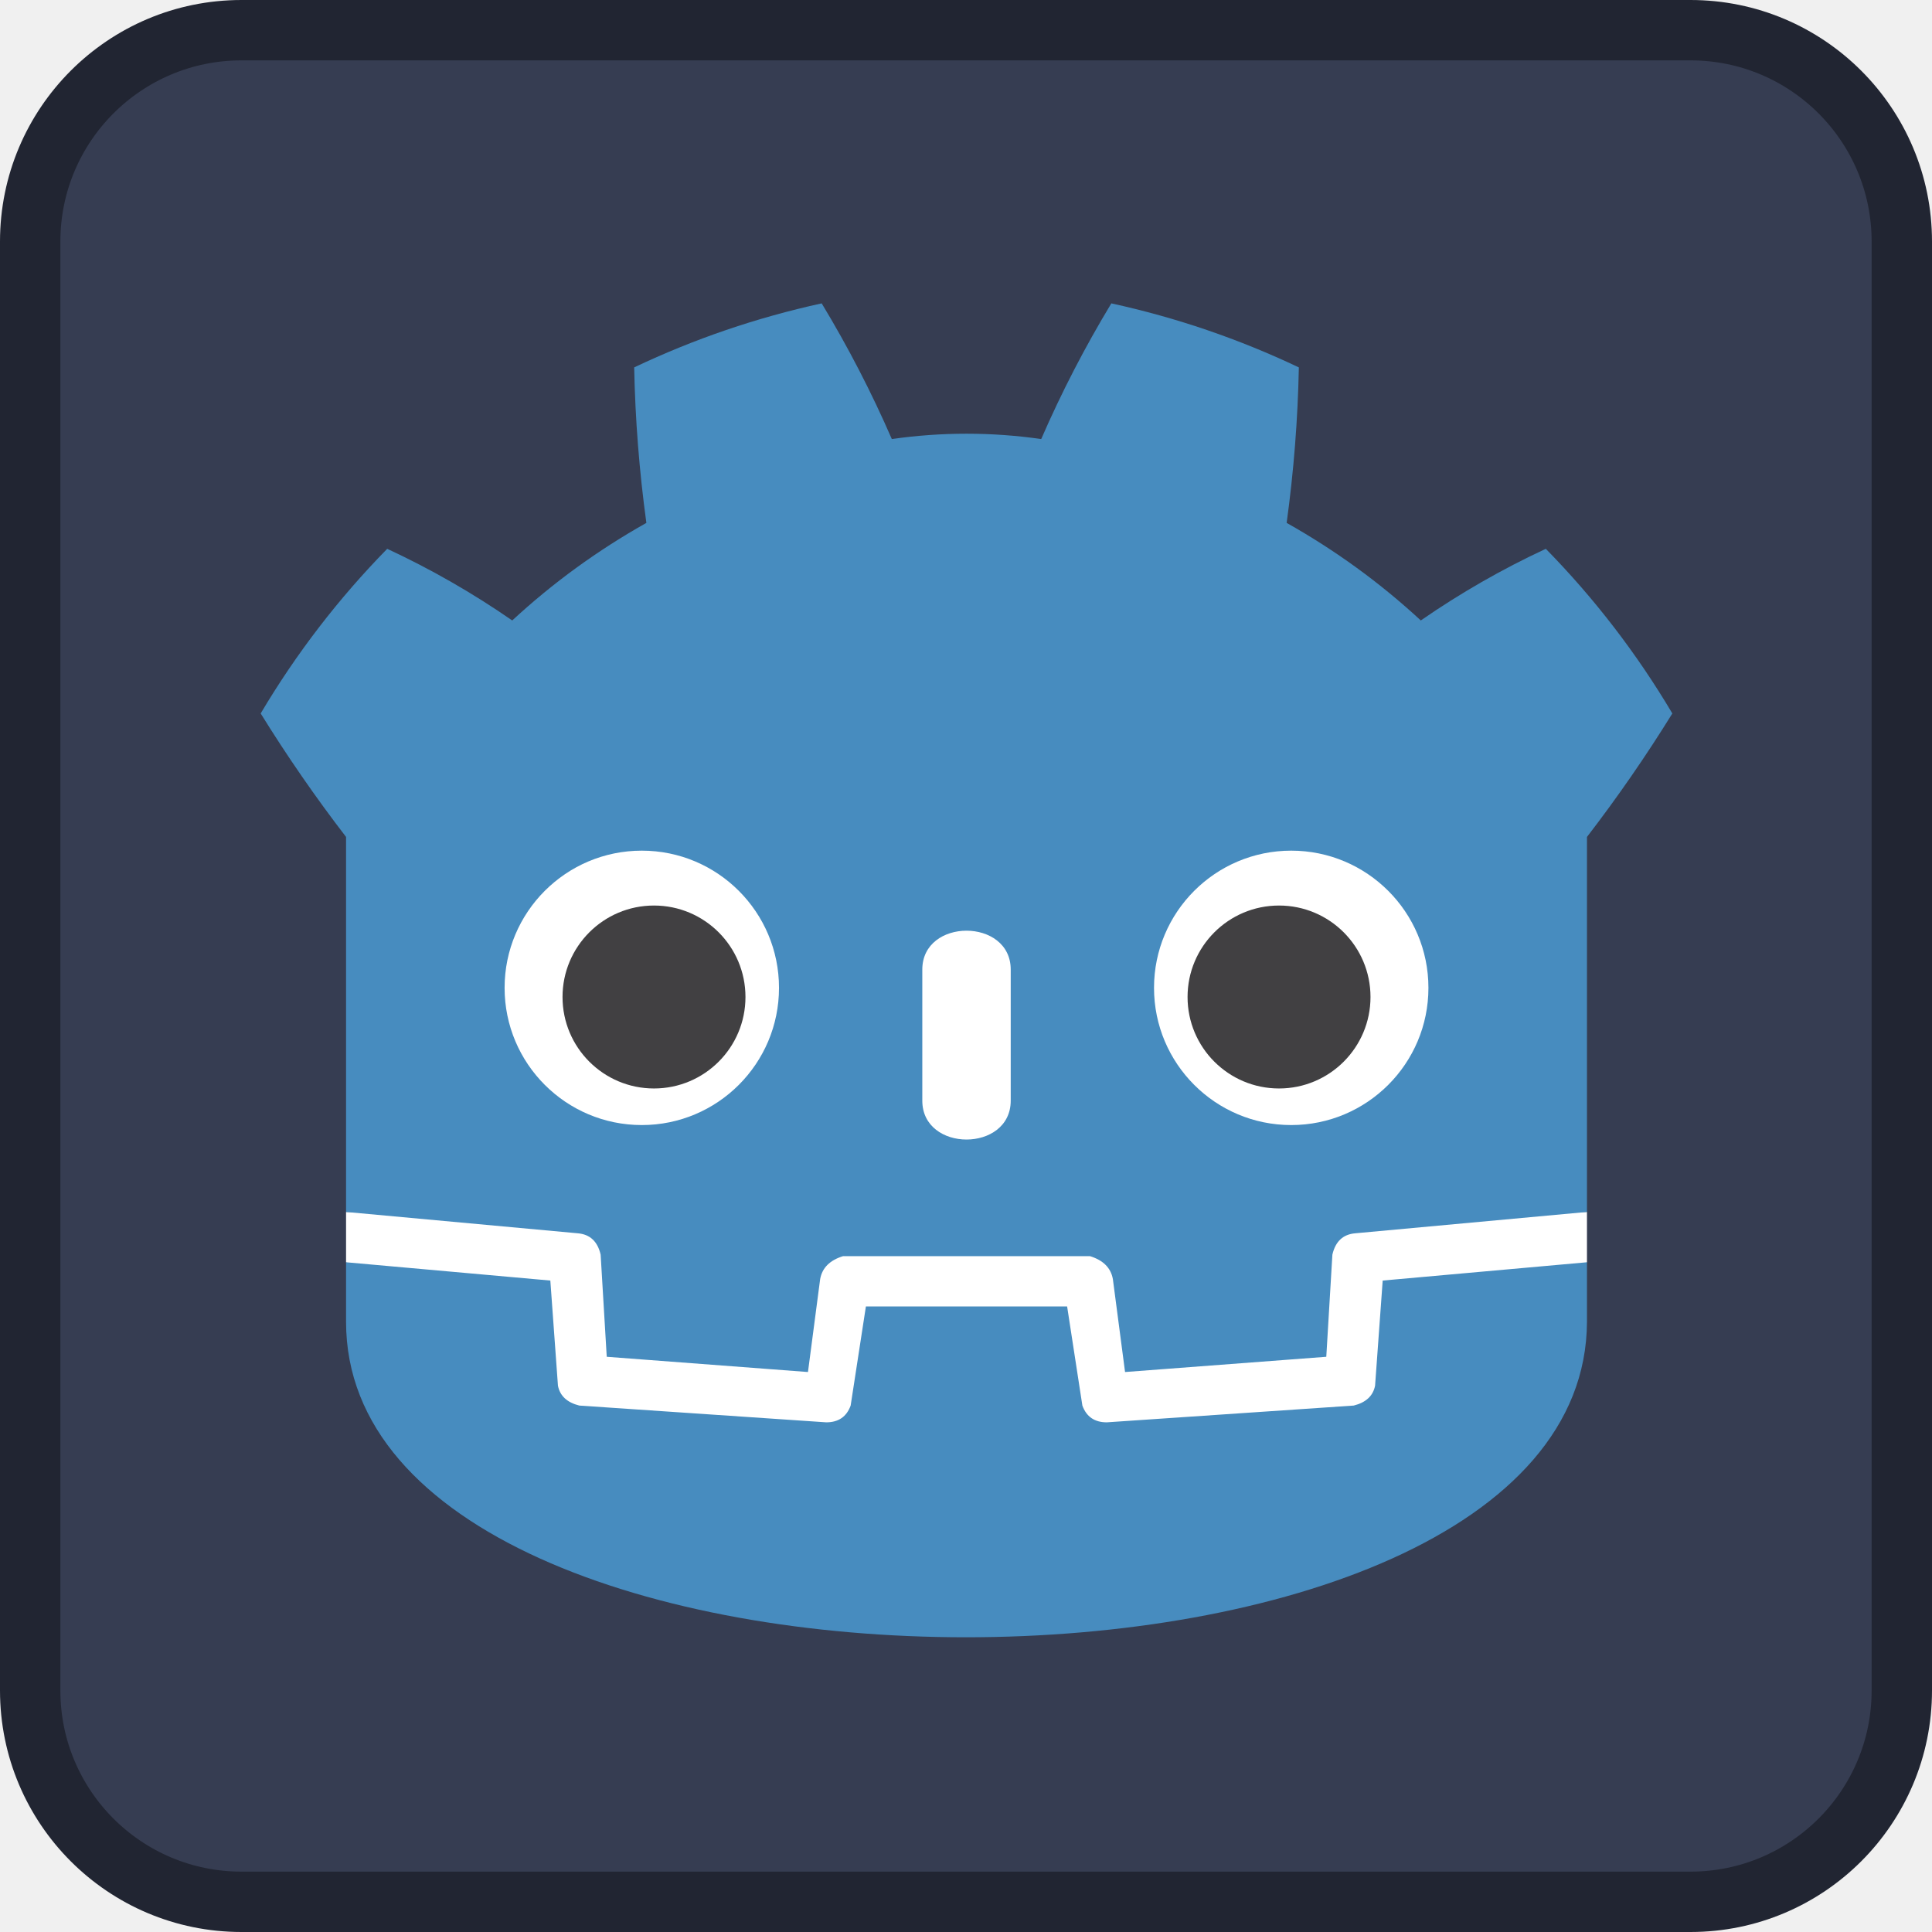
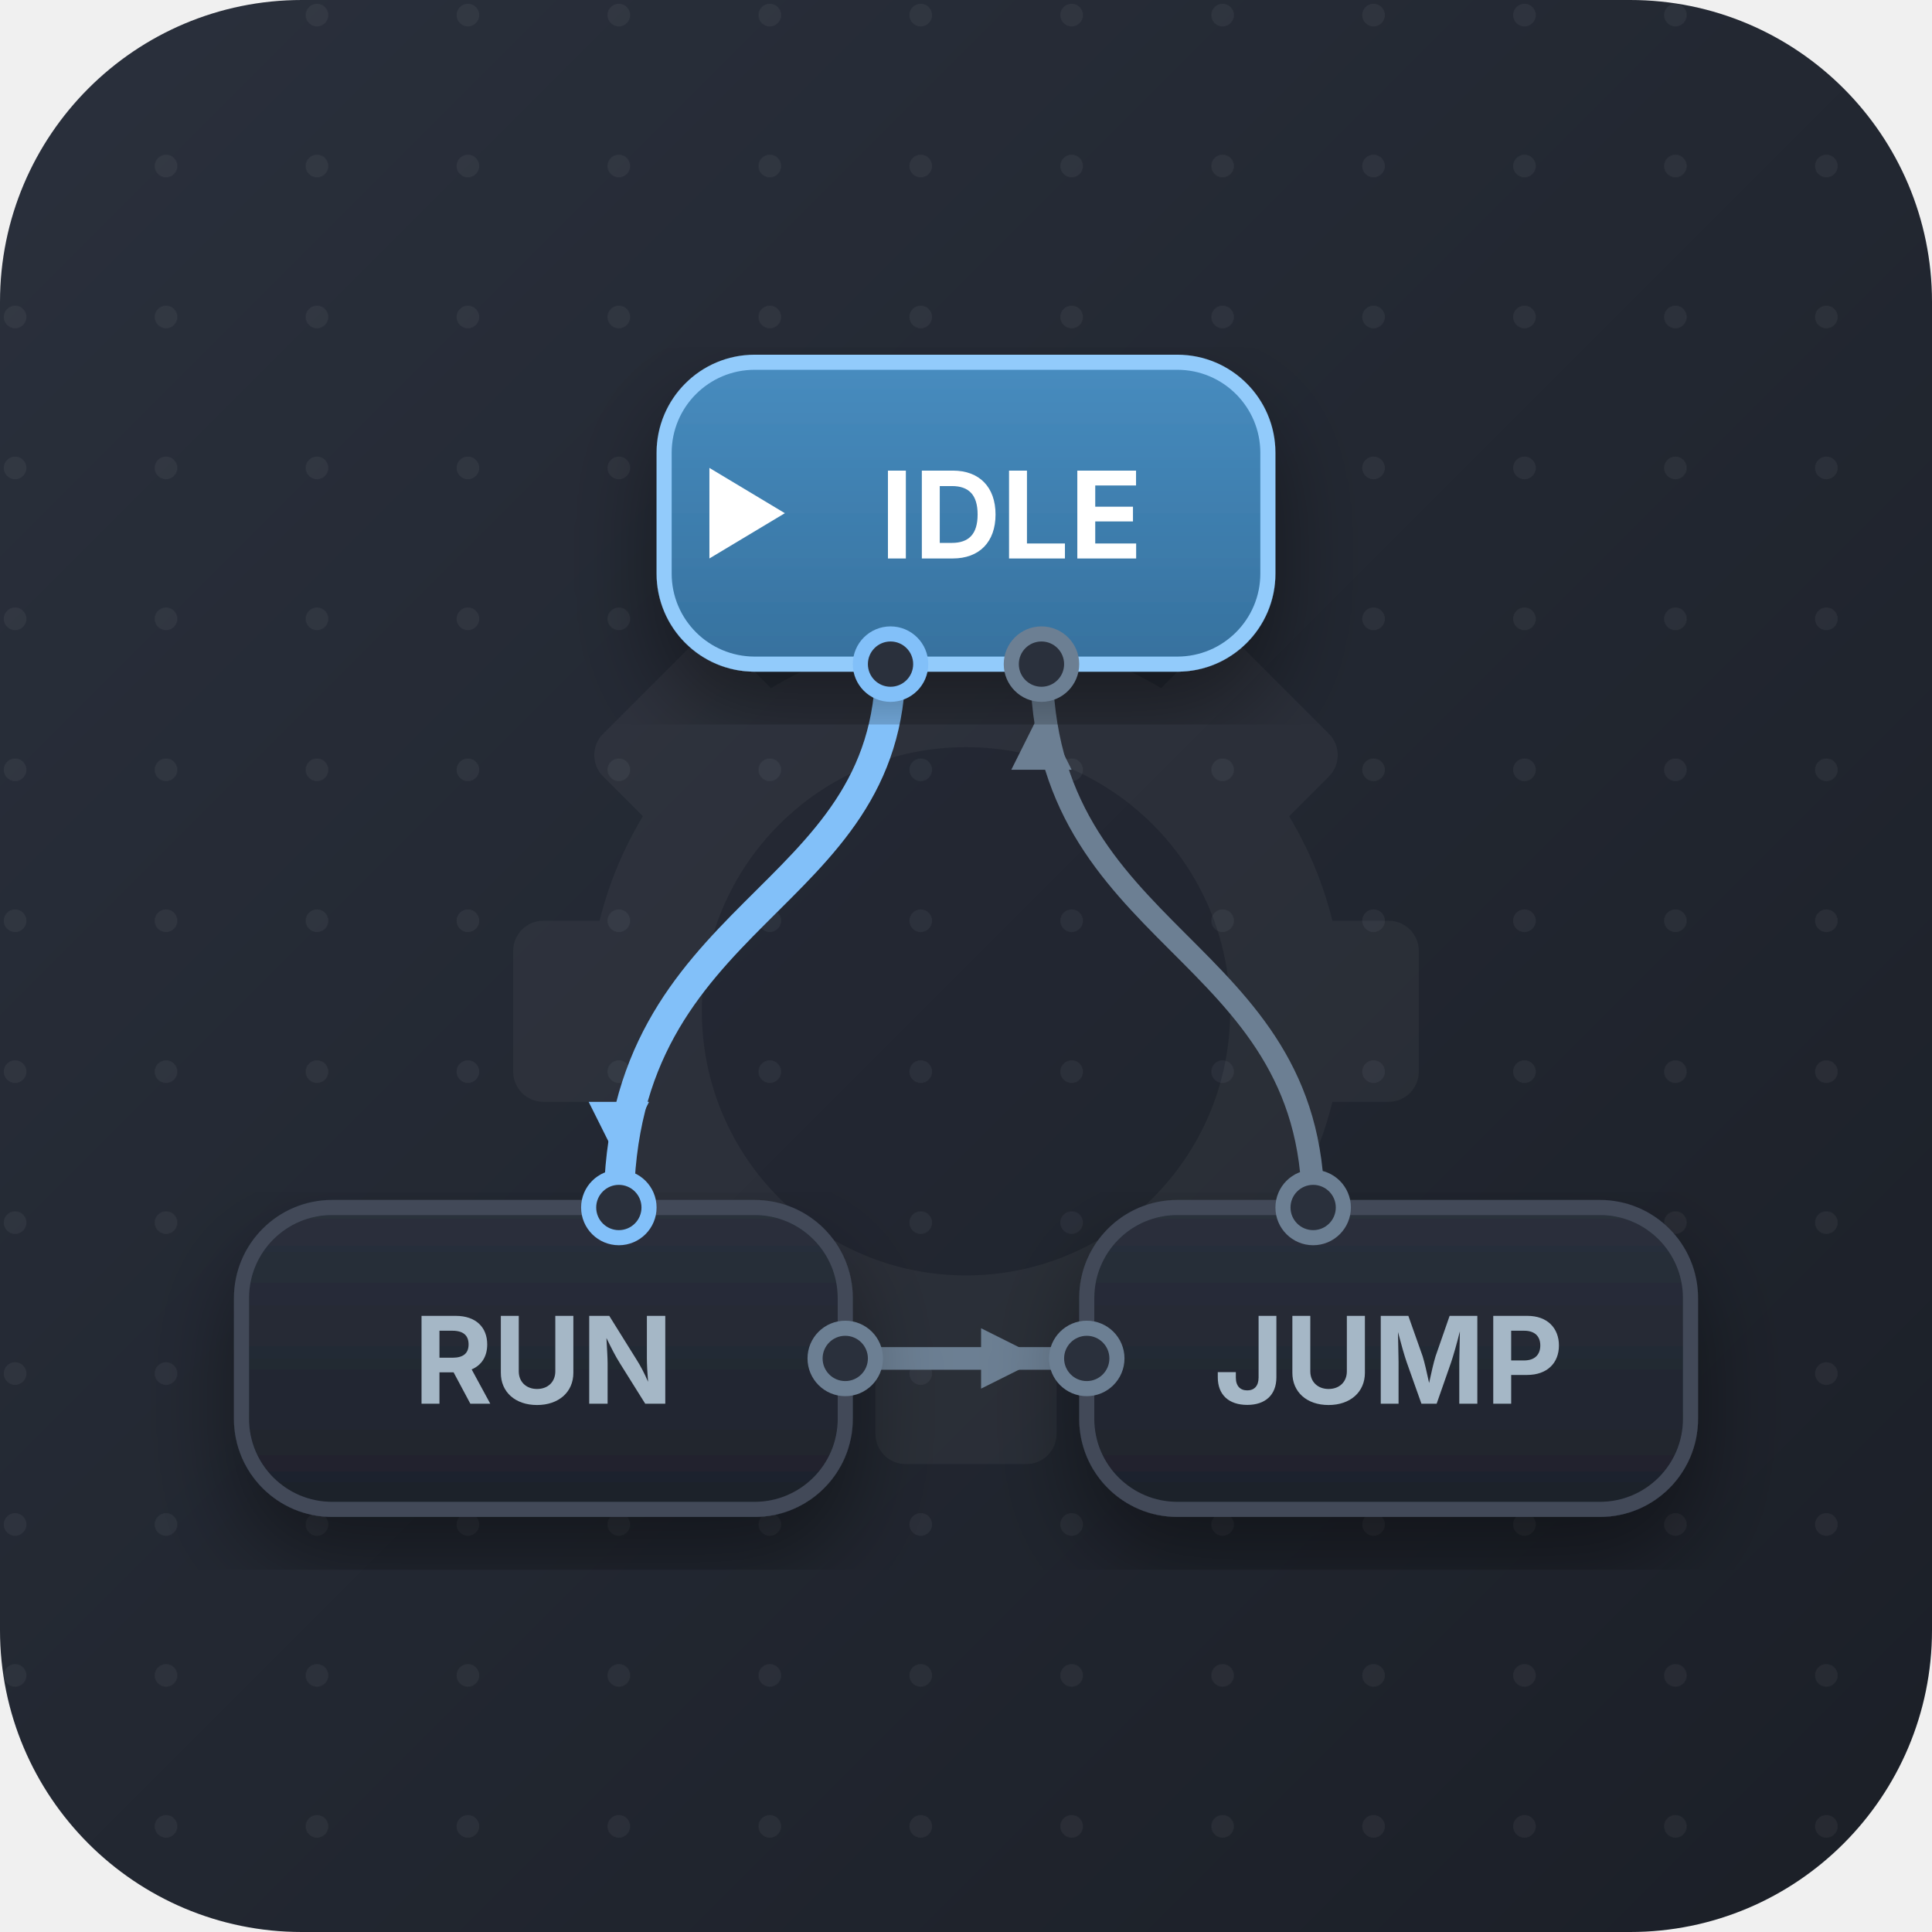
- <svg xmlns="http://www.w3.org/2000/svg" width="128" height="128">
-   <rect width="124" height="124" x="2" y="2" fill="#363d52" stroke="#212532" stroke-width="4" rx="14" />
-   <g fill="#fff" transform="translate(12.322 12.322)scale(.101)">
-     <path d="M105 673v33q407 354 814 0v-33z" />
-     <path fill="#478cbf" d="m105 673 152 14q12 1 15 14l4 67 132 10 8-61q2-11 15-15h162q13 4 15 15l8 61 132-10 4-67q3-13 15-14l152-14V427q30-39 56-81-35-59-83-108-43 20-82 47-40-37-88-64 7-51 8-102-59-28-123-42-26 43-46 89-49-7-98 0-20-46-46-89-64 14-123 42 1 51 8 102-48 27-88 64-39-27-82-47-48 49-83 108 26 42 56 81zm0 33v39c0 276 813 276 814 0v-39l-134 12-5 69q-2 10-14 13l-162 11q-12 0-16-11l-10-65H446l-10 65q-4 11-16 11l-162-11q-12-3-14-13l-5-69z" />
-     <path d="M483 600c0 34 58 34 58 0v-86c0-34-58-34-58 0z" />
-     <circle cx="725" cy="526" r="90" />
-     <circle cx="299" cy="526" r="90" />
+ <svg xmlns="http://www.w3.org/2000/svg" viewBox="0 0 256 256" width="100%" height="100%">
+   <defs>
+     <linearGradient id="bgGrad" x1="0%" y1="0%" x2="100%" y2="100%">
+       <stop offset="0%" stop-color="#2a303c" />
+       <stop offset="100%" stop-color="#1b1f27" />
+     </linearGradient>
+     <linearGradient id="boxActive" x1="0%" y1="0%" x2="0%" y2="100%">
+       <stop offset="0%" stop-color="#478cbf" />
+       <stop offset="100%" stop-color="#36719e" />
+     </linearGradient>
+     <linearGradient id="boxInactive" x1="0%" y1="0%" x2="0%" y2="100%">
+       <stop offset="0%" stop-color="#2a303c" />
+       <stop offset="100%" stop-color="#1e222b" />
+     </linearGradient>
+     <filter id="shadow" x="-20%" y="-20%" width="140%" height="140%">
+       <feDropShadow dx="0" dy="6" stdDeviation="6" flood-color="#000000" flood-opacity="0.4" />
+     </filter>
+     <marker id="arrow" viewBox="0 0 10 10" refX="14" refY="5" markerWidth="10" markerHeight="10" markerUnits="userSpaceOnUse" orient="auto">
+       <path d="M 0 1 L 8 5 L 0 9 Z" fill="#6c7f93" />
+     </marker>
+     <marker id="arrow-active" viewBox="0 0 10 10" refX="14" refY="5" markerWidth="10" markerHeight="10" markerUnits="userSpaceOnUse" orient="auto">
+       <path d="M 0 1 L 8 5 L 0 9 Z" fill="#82c0f9" />
+     </marker>
+     <pattern id="grid" width="20" height="20" patternUnits="userSpaceOnUse">
+       <circle cx="2" cy="2" r="1.5" fill="#ffffff" opacity="0.05" />
+     </pattern>
+   </defs>
+   <rect width="256" height="256" rx="40" fill="url(#bgGrad)" />
+   <rect width="256" height="256" rx="40" fill="url(#grid)" />
+   <g opacity="0.04" fill="#ffffff" transform="translate(128, 134)">
+     <circle cx="0" cy="0" r="50" />
+     <rect x="-12" y="-60" width="24" height="120" rx="4" />
+     <rect x="-12" y="-60" width="24" height="120" rx="4" transform="rotate(45)" />
+     <rect x="-12" y="-60" width="24" height="120" rx="4" transform="rotate(90)" />
+     <rect x="-12" y="-60" width="24" height="120" rx="4" transform="rotate(135)" />
+     <circle cx="0" cy="0" r="35" fill="#1b1f27" />
  </g>
-   <g fill="#414042" transform="translate(12.322 12.322)scale(.101)">
-     <circle cx="307" cy="532" r="60" />
-     <circle cx="717" cy="532" r="60" />
+   <path d="M 118 88 C 118 120, 82 120, 82 160" fill="none" stroke="#82c0f9" stroke-width="4" marker-end="url(#arrow-active)" />
+   <path d="M 112 180 L 144 180" fill="none" stroke="#6c7f93" stroke-width="3" marker-end="url(#arrow)" />
+   <path d="M 174 160 C 174 125, 138 125, 138 88" fill="none" stroke="#6c7f93" stroke-width="3" marker-end="url(#arrow)" />
+   <g filter="url(#shadow)">
+     <rect x="88" y="48" width="80" height="40" rx="12" fill="url(#boxActive)" stroke="#92cbfb" stroke-width="2" />
+     <path d="M 94 62 L 104 68 L 94 74 Z" fill="#ffffff" />
+     <text x="134" y="74" font-family="system-ui, -apple-system, sans-serif" font-size="16" font-weight="bold" fill="#ffffff" text-anchor="middle" user-select="none">IDLE</text>
  </g>
+   <g filter="url(#shadow)">
+     <rect x="32" y="160" width="80" height="40" rx="12" fill="url(#boxInactive)" stroke="#424a59" stroke-width="2" />
+     <text x="72" y="186" font-family="system-ui, -apple-system, sans-serif" font-size="16" font-weight="bold" fill="#a5b7c6" text-anchor="middle" user-select="none">RUN</text>
+   </g>
+   <g filter="url(#shadow)">
+     <rect x="144" y="160" width="80" height="40" rx="12" fill="url(#boxInactive)" stroke="#424a59" stroke-width="2" />
+     <text x="184" y="186" font-family="system-ui, -apple-system, sans-serif" font-size="16" font-weight="bold" fill="#a5b7c6" text-anchor="middle" user-select="none">JUMP</text>
+   </g>
+   <circle cx="118" cy="88" r="4" fill="#2a303c" stroke="#82c0f9" stroke-width="2" />
+   <circle cx="138" cy="88" r="4" fill="#2a303c" stroke="#6c7f93" stroke-width="2" />
+   <circle cx="82" cy="160" r="4" fill="#2a303c" stroke="#82c0f9" stroke-width="2" />
+   <circle cx="112" cy="180" r="4" fill="#2a303c" stroke="#6c7f93" stroke-width="2" />
+   <circle cx="144" cy="180" r="4" fill="#2a303c" stroke="#6c7f93" stroke-width="2" />
+   <circle cx="174" cy="160" r="4" fill="#2a303c" stroke="#6c7f93" stroke-width="2" />
</svg>
